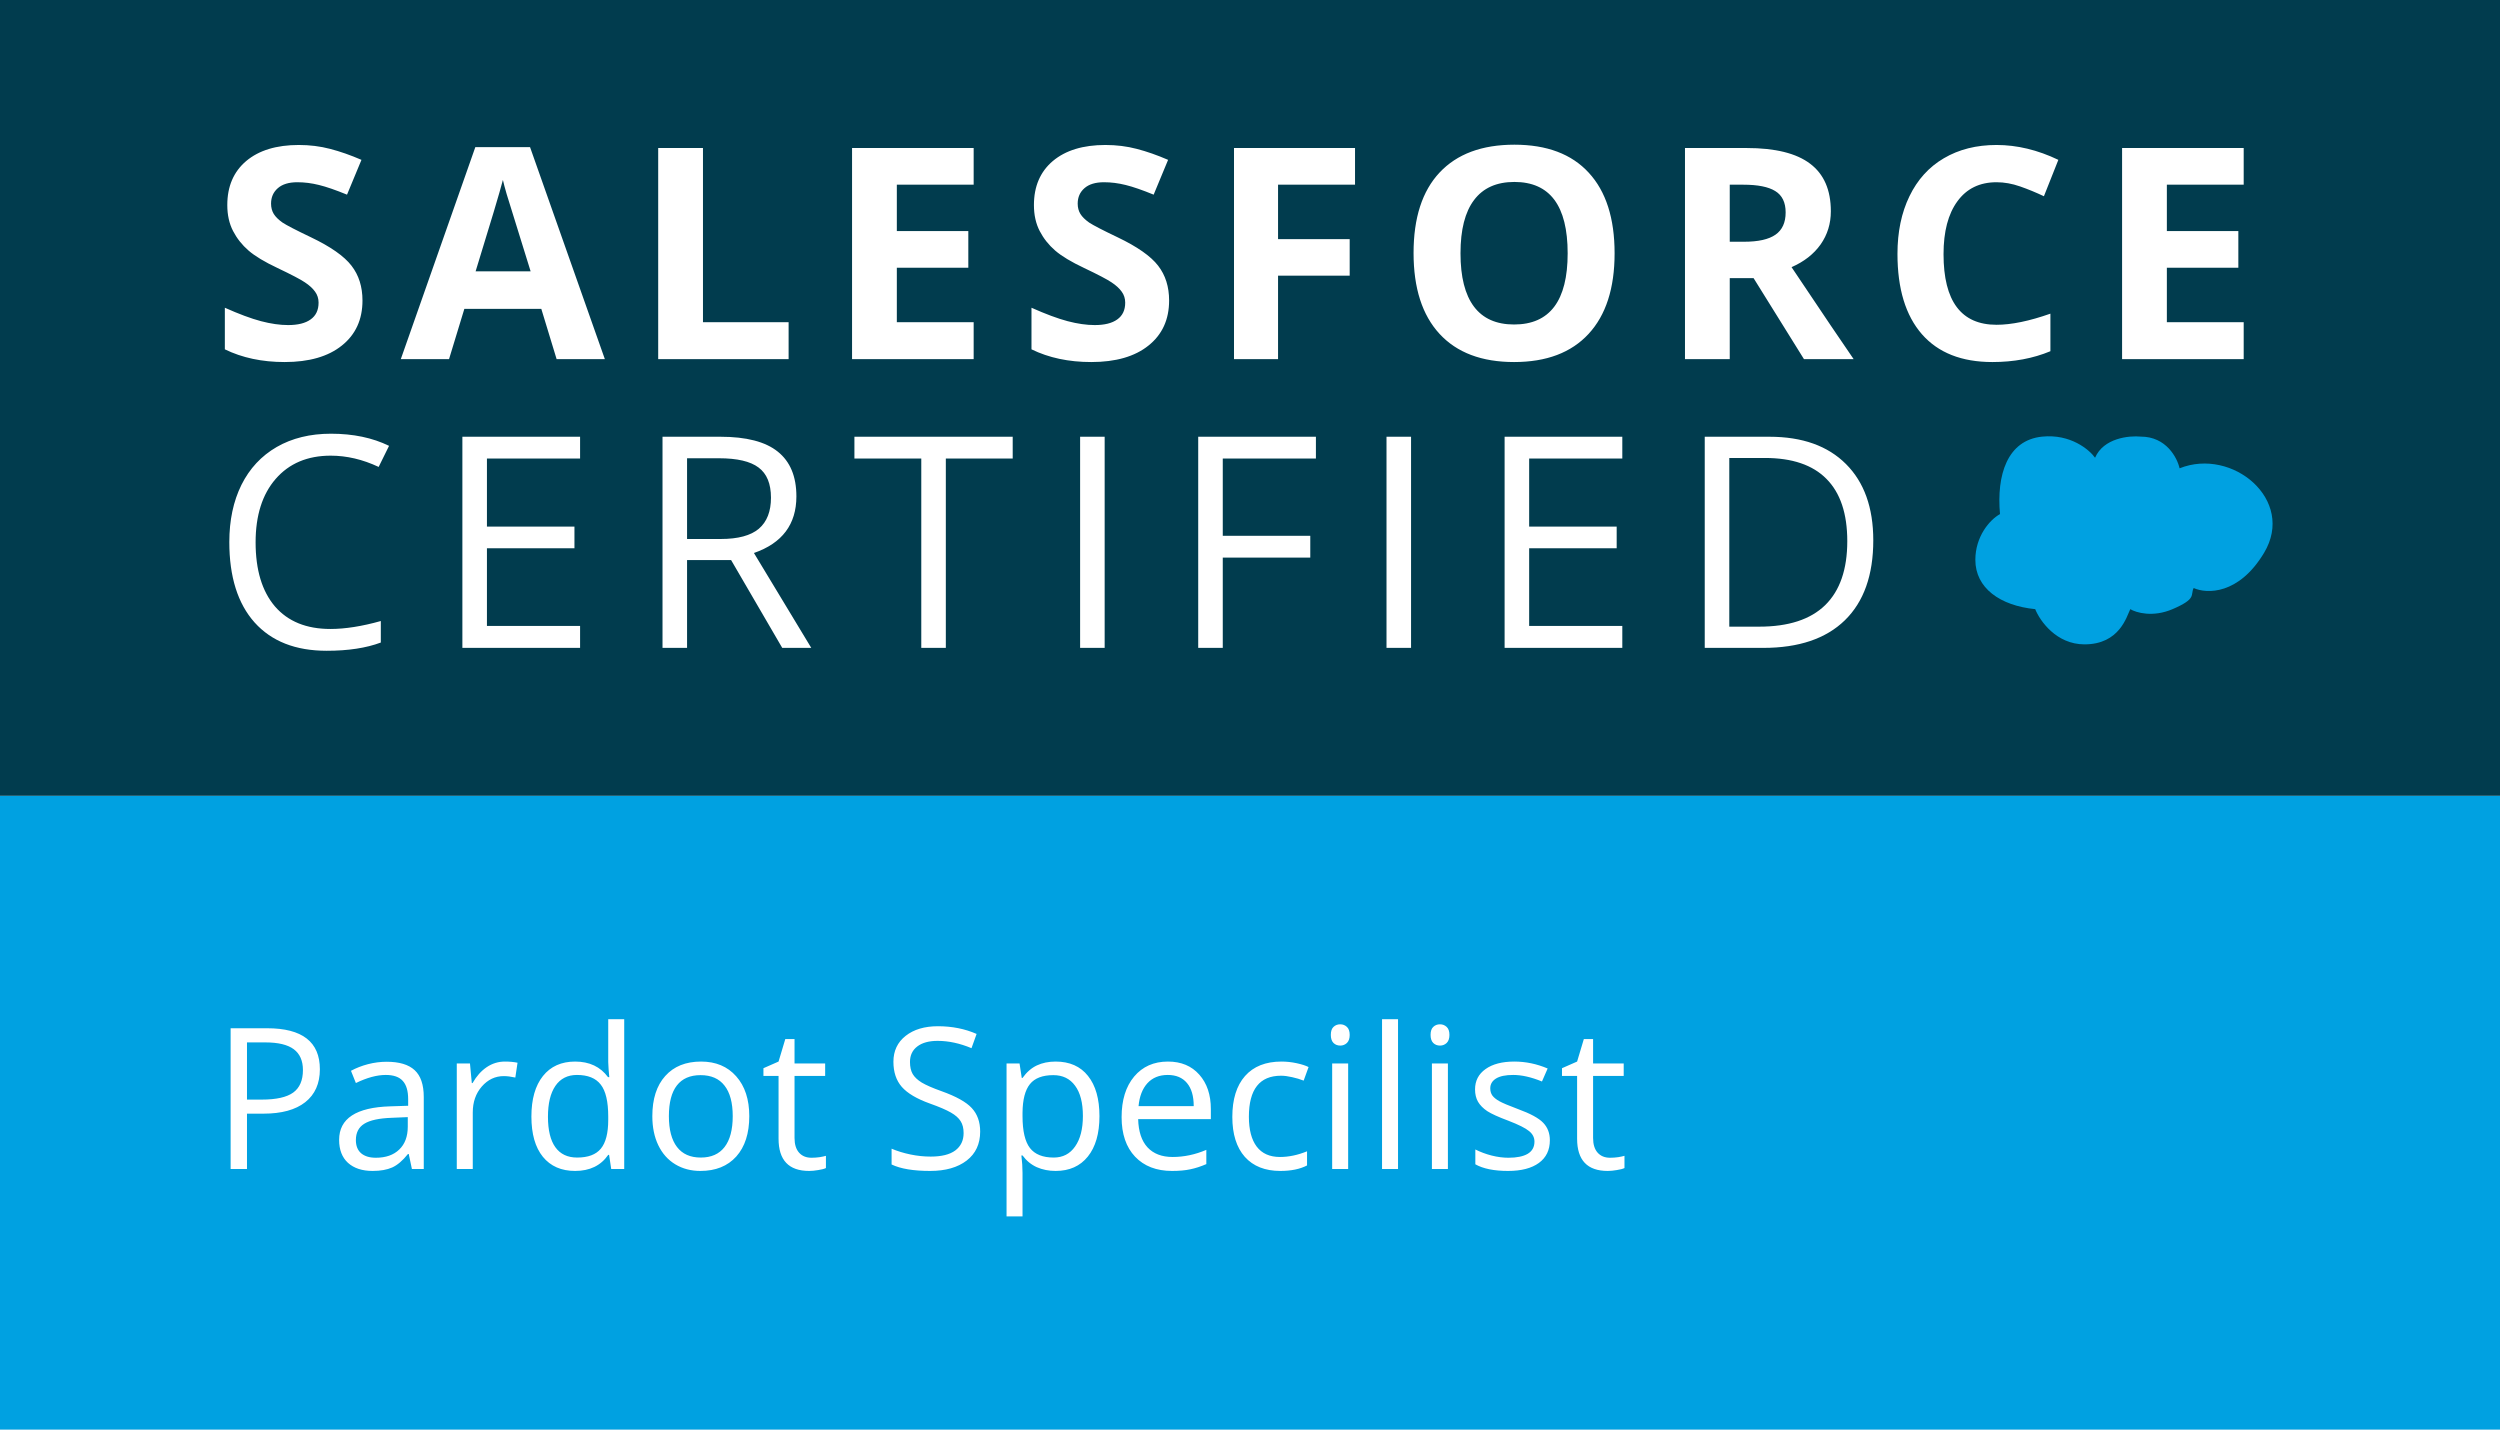
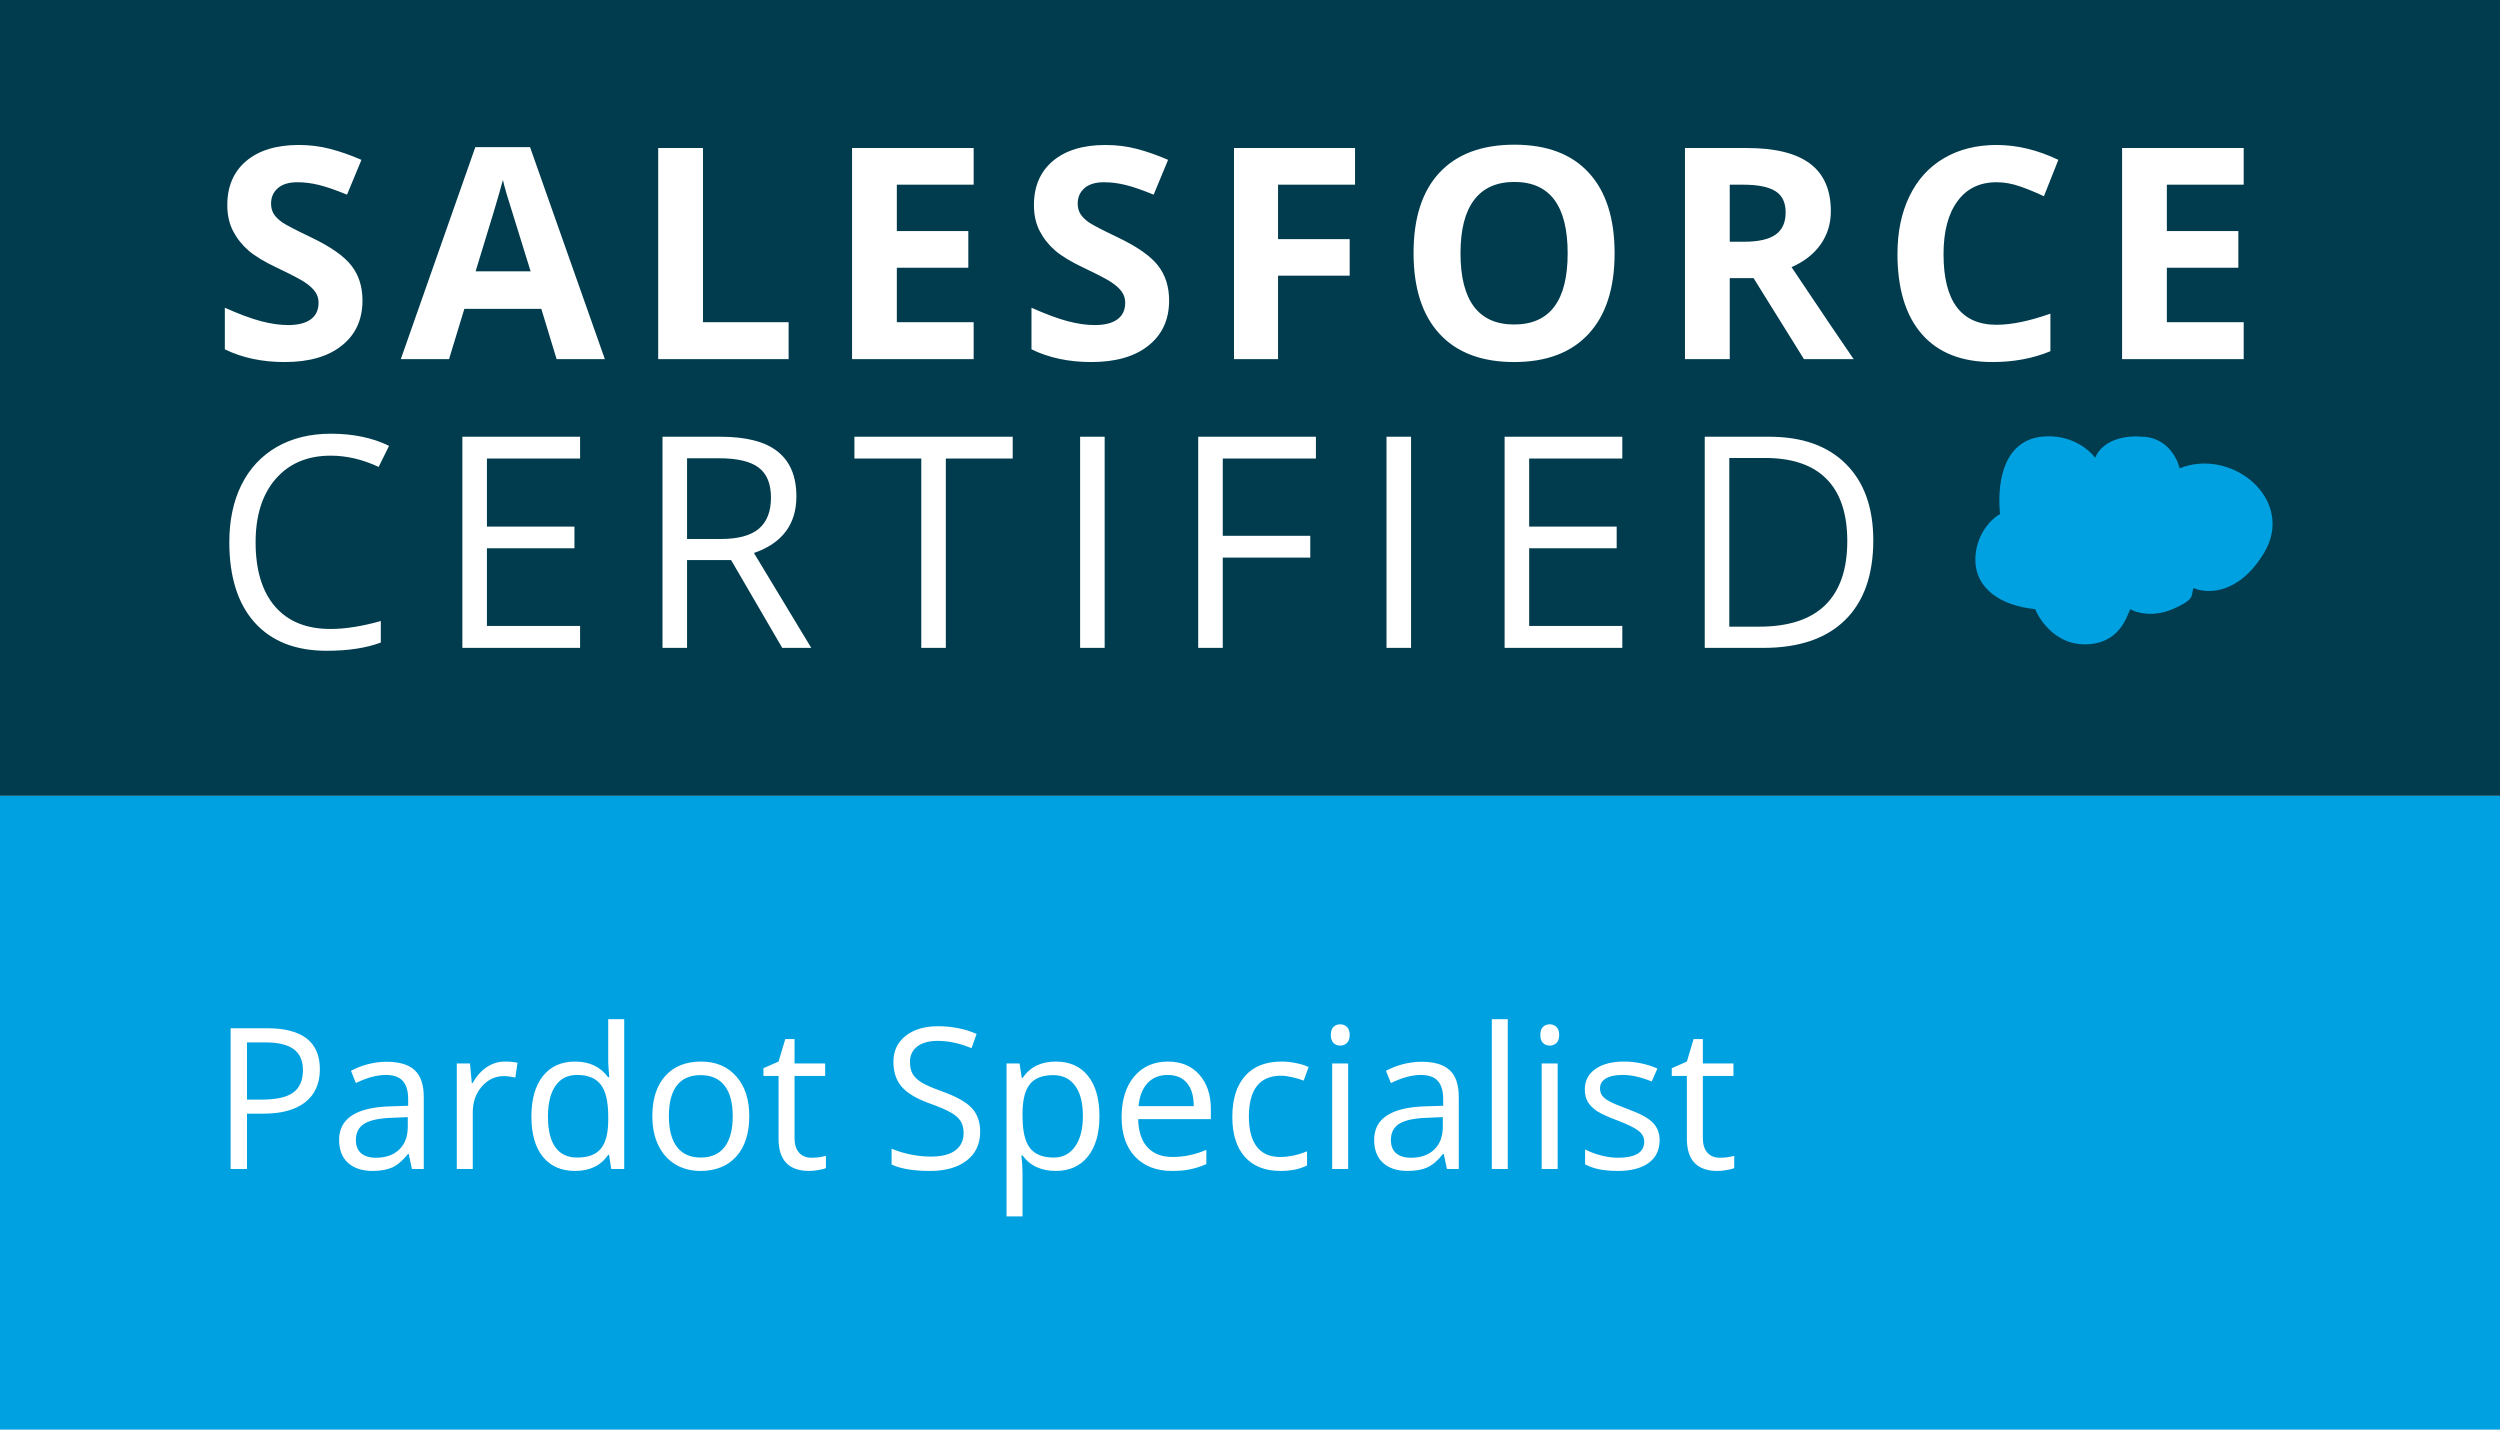
<svg xmlns="http://www.w3.org/2000/svg" width="355" height="203" viewBox="0 0 355 203" fill="none">
-   <rect width="355" height="90" transform="translate(0 113)" fill="#00A1E1" />
+   <rect y="113" width="355" height="90" fill="#00A1E1" />
  <rect width="355" height="113" fill="#013C4E" />
-   <path d="M21.472 36.674C21.472 39.381 20.494 41.514 18.539 43.072C16.598 44.631 13.891 45.41 10.418 45.41C7.219 45.41 4.389 44.809 1.928 43.605V37.699C3.951 38.602 5.66 39.237 7.055 39.606C8.463 39.976 9.748 40.16 10.91 40.16C12.305 40.16 13.371 39.894 14.109 39.36C14.861 38.827 15.237 38.034 15.237 36.981C15.237 36.394 15.073 35.874 14.745 35.423C14.417 34.958 13.932 34.514 13.289 34.09C12.66 33.666 11.368 32.989 9.413 32.06C7.581 31.198 6.207 30.371 5.291 29.578C4.375 28.785 3.644 27.862 3.097 26.81C2.55 25.757 2.276 24.526 2.276 23.118C2.276 20.466 3.172 18.381 4.963 16.863C6.768 15.346 9.256 14.587 12.428 14.587C13.986 14.587 15.47 14.771 16.878 15.141C18.3 15.51 19.783 16.029 21.328 16.699L19.277 21.642C17.678 20.985 16.352 20.527 15.299 20.268C14.26 20.008 13.234 19.878 12.223 19.878C11.02 19.878 10.097 20.158 9.454 20.719C8.812 21.279 8.49 22.011 8.49 22.913C8.49 23.474 8.62 23.966 8.88 24.39C9.14 24.8 9.55 25.203 10.11 25.6C10.685 25.982 12.031 26.68 14.15 27.691C16.953 29.031 18.874 30.378 19.913 31.731C20.952 33.071 21.472 34.719 21.472 36.674ZM49.041 45L46.867 37.863H35.936L33.762 45H26.913L37.495 14.895H45.267L55.89 45H49.041ZM45.349 32.531C43.34 26.064 42.205 22.407 41.945 21.56C41.699 20.712 41.521 20.042 41.412 19.55C40.961 21.3 39.669 25.627 37.536 32.531H45.349ZM63.464 45V15.018H69.822V39.75H81.983V45H63.464ZM108.26 45H90.992V15.018H108.26V20.227H97.35V26.81H107.501V32.019H97.35V39.75H108.26V45ZM136.014 36.674C136.014 39.381 135.036 41.514 133.081 43.072C131.14 44.631 128.433 45.41 124.96 45.41C121.761 45.41 118.931 44.809 116.47 43.605V37.699C118.493 38.602 120.202 39.237 121.597 39.606C123.005 39.976 124.29 40.16 125.452 40.16C126.847 40.16 127.913 39.894 128.651 39.36C129.403 38.827 129.779 38.034 129.779 36.981C129.779 36.394 129.615 35.874 129.287 35.423C128.959 34.958 128.474 34.514 127.831 34.09C127.202 33.666 125.91 32.989 123.955 32.06C122.123 31.198 120.749 30.371 119.833 29.578C118.917 28.785 118.185 27.862 117.639 26.81C117.092 25.757 116.818 24.526 116.818 23.118C116.818 20.466 117.714 18.381 119.505 16.863C121.309 15.346 123.798 14.587 126.97 14.587C128.528 14.587 130.012 14.771 131.42 15.141C132.842 15.51 134.325 16.029 135.87 16.699L133.819 21.642C132.22 20.985 130.893 20.527 129.841 20.268C128.802 20.008 127.776 19.878 126.765 19.878C125.561 19.878 124.639 20.158 123.996 20.719C123.353 21.279 123.032 22.011 123.032 22.913C123.032 23.474 123.162 23.966 123.422 24.39C123.682 24.8 124.092 25.203 124.652 25.6C125.226 25.982 126.573 26.68 128.692 27.691C131.495 29.031 133.416 30.378 134.455 31.731C135.494 33.071 136.014 34.719 136.014 36.674ZM151.483 45H145.228V15.018H162.414V20.227H151.483V27.958H161.655V33.147H151.483V45ZM199.273 29.968C199.273 34.931 198.042 38.745 195.581 41.411C193.12 44.077 189.593 45.41 184.999 45.41C180.406 45.41 176.878 44.077 174.417 41.411C171.956 38.745 170.726 34.917 170.726 29.927C170.726 24.936 171.956 21.129 174.417 18.504C176.892 15.865 180.433 14.546 185.04 14.546C189.648 14.546 193.168 15.872 195.602 18.524C198.049 21.177 199.273 24.991 199.273 29.968ZM177.391 29.968C177.391 33.317 178.027 35.84 179.298 37.535C180.57 39.23 182.47 40.078 184.999 40.078C190.072 40.078 192.608 36.708 192.608 29.968C192.608 23.214 190.085 19.837 185.04 19.837C182.511 19.837 180.604 20.691 179.319 22.4C178.034 24.096 177.391 26.618 177.391 29.968ZM215.624 28.327H217.675C219.685 28.327 221.168 27.992 222.125 27.322C223.082 26.652 223.561 25.6 223.561 24.164C223.561 22.742 223.068 21.73 222.084 21.129C221.113 20.527 219.603 20.227 217.552 20.227H215.624V28.327ZM215.624 33.495V45H209.267V15.018H218.003C222.077 15.018 225.092 15.763 227.047 17.253C229.002 18.73 229.98 20.979 229.98 24C229.98 25.764 229.494 27.336 228.523 28.717C227.553 30.084 226.179 31.157 224.401 31.936C228.913 38.677 231.853 43.031 233.22 45H226.165L219.008 33.495H215.624ZM253.509 19.878C251.116 19.878 249.263 20.78 247.951 22.585C246.638 24.376 245.982 26.878 245.982 30.091C245.982 36.776 248.491 40.119 253.509 40.119C255.614 40.119 258.164 39.593 261.158 38.54V43.872C258.697 44.898 255.949 45.41 252.914 45.41C248.553 45.41 245.217 44.091 242.906 41.452C240.595 38.8 239.44 34.999 239.44 30.05C239.44 26.933 240.008 24.205 241.142 21.867C242.277 19.516 243.904 17.718 246.023 16.474C248.156 15.216 250.651 14.587 253.509 14.587C256.421 14.587 259.346 15.291 262.286 16.699L260.235 21.867C259.114 21.334 257.986 20.869 256.851 20.473C255.717 20.076 254.602 19.878 253.509 19.878ZM288.604 45H271.336V15.018H288.604V20.227H277.694V26.81H287.845V32.019H277.694V39.75H288.604V45ZM16.96 58.704C13.665 58.704 11.06 59.805 9.146 62.006C7.246 64.193 6.296 67.194 6.296 71.009C6.296 74.933 7.212 77.968 9.044 80.114C10.89 82.247 13.515 83.314 16.919 83.314C19.011 83.314 21.396 82.938 24.076 82.186V85.241C21.998 86.02 19.435 86.41 16.386 86.41C11.97 86.41 8.559 85.07 6.152 82.391C3.76 79.711 2.563 75.903 2.563 70.968C2.563 67.878 3.138 65.171 4.286 62.847C5.448 60.523 7.116 58.731 9.29 57.474C11.477 56.216 14.048 55.587 17.001 55.587C20.145 55.587 22.894 56.161 25.245 57.31L23.769 60.304C21.499 59.237 19.23 58.704 16.96 58.704ZM52.372 86H35.658V56.018H52.372V59.114H39.145V68.773H51.572V71.85H39.145V82.883H52.372V86ZM67.563 73.531V86H64.077V56.018H72.301C75.978 56.018 78.692 56.722 80.442 58.13C82.206 59.538 83.088 61.657 83.088 64.487C83.088 68.452 81.078 71.132 77.058 72.526L85.2 86H81.078L73.818 73.531H67.563ZM67.563 70.537H72.342C74.803 70.537 76.607 70.052 77.756 69.081C78.904 68.097 79.478 66.627 79.478 64.672C79.478 62.69 78.891 61.261 77.715 60.386C76.553 59.511 74.68 59.073 72.096 59.073H67.563V70.537ZM104.308 86H100.822V59.114H91.327V56.018H113.804V59.114H104.308V86ZM123.376 86V56.018H126.862V86H123.376ZM143.633 86H140.146V56.018H156.86V59.114H143.633V70.086H156.06V73.183H143.633V86ZM166.884 86V56.018H170.37V86H166.884ZM200.368 86H183.654V56.018H200.368V59.114H187.14V68.773H199.568V71.85H187.14V82.883H200.368V86ZM236.006 70.722C236.006 75.671 234.659 79.458 231.966 82.083C229.286 84.694 225.424 86 220.379 86H212.073V56.018H221.26C225.923 56.018 229.546 57.31 232.13 59.894C234.714 62.477 236.006 66.087 236.006 70.722ZM232.314 70.845C232.314 66.935 231.33 63.988 229.361 62.006C227.406 60.023 224.494 59.032 220.625 59.032H215.559V82.985H219.804C223.961 82.985 227.085 81.967 229.176 79.93C231.268 77.879 232.314 74.851 232.314 70.845Z" transform="translate(30 6)" fill="white" />
-   <path d="M15.422 15.836C15.422 17.859 14.729 19.418 13.344 20.512C11.967 21.596 9.994 22.139 7.424 22.139H5.072V30H2.748V10.012H7.93C12.925 10.012 15.422 11.953 15.422 15.836ZM5.072 20.143H7.164C9.224 20.143 10.714 19.81 11.635 19.145C12.555 18.479 13.016 17.413 13.016 15.945C13.016 14.624 12.583 13.639 11.717 12.992C10.851 12.345 9.502 12.021 7.67 12.021H5.072V20.143ZM28.492 30L28.041 27.867H27.932C27.184 28.806 26.437 29.444 25.689 29.781C24.951 30.109 24.026 30.273 22.914 30.273C21.428 30.273 20.262 29.891 19.414 29.125C18.576 28.359 18.156 27.27 18.156 25.857C18.156 22.831 20.576 21.245 25.416 21.1L27.959 21.018V20.088C27.959 18.912 27.704 18.046 27.193 17.49C26.692 16.925 25.885 16.643 24.773 16.643C23.525 16.643 22.112 17.025 20.535 17.791L19.838 16.055C20.576 15.654 21.383 15.339 22.258 15.111C23.142 14.883 24.026 14.77 24.91 14.77C26.697 14.77 28.018 15.166 28.875 15.959C29.741 16.752 30.174 18.023 30.174 19.773V30H28.492ZM23.365 28.4C24.778 28.4 25.885 28.013 26.688 27.238C27.499 26.463 27.904 25.379 27.904 23.984V22.631L25.635 22.727C23.83 22.79 22.527 23.073 21.725 23.574C20.932 24.066 20.535 24.837 20.535 25.885C20.535 26.705 20.781 27.329 21.273 27.758C21.775 28.186 22.472 28.4 23.365 28.4ZM41.699 14.742C42.365 14.742 42.962 14.797 43.49 14.906L43.176 17.012C42.556 16.875 42.009 16.807 41.535 16.807C40.323 16.807 39.284 17.299 38.418 18.283C37.561 19.268 37.133 20.494 37.133 21.961V30H34.863V15.016H36.736L36.996 17.791H37.105C37.661 16.816 38.331 16.064 39.115 15.535C39.899 15.007 40.76 14.742 41.699 14.742ZM56.492 27.99H56.369C55.321 29.512 53.753 30.273 51.666 30.273C49.706 30.273 48.18 29.604 47.086 28.264C46.001 26.924 45.459 25.019 45.459 22.549C45.459 20.079 46.006 18.16 47.1 16.793C48.193 15.426 49.715 14.742 51.666 14.742C53.699 14.742 55.257 15.48 56.342 16.957H56.52L56.424 15.877L56.369 14.824V8.727H58.639V30H56.793L56.492 27.99ZM51.953 28.373C53.503 28.373 54.624 27.954 55.316 27.115C56.018 26.268 56.369 24.905 56.369 23.027V22.549C56.369 20.425 56.014 18.912 55.303 18.01C54.601 17.098 53.475 16.643 51.926 16.643C50.595 16.643 49.574 17.162 48.863 18.201C48.161 19.231 47.81 20.689 47.81 22.576C47.81 24.49 48.161 25.935 48.863 26.91C49.565 27.885 50.595 28.373 51.953 28.373ZM76.398 22.494C76.398 24.937 75.783 26.846 74.553 28.223C73.322 29.59 71.622 30.273 69.453 30.273C68.113 30.273 66.924 29.959 65.885 29.33C64.846 28.701 64.044 27.799 63.478 26.623C62.913 25.447 62.631 24.071 62.631 22.494C62.631 20.051 63.242 18.151 64.463 16.793C65.684 15.426 67.38 14.742 69.549 14.742C71.645 14.742 73.309 15.44 74.539 16.834C75.779 18.229 76.398 20.115 76.398 22.494ZM64.982 22.494C64.982 24.408 65.365 25.866 66.131 26.869C66.897 27.872 68.022 28.373 69.508 28.373C70.993 28.373 72.119 27.876 72.885 26.883C73.659 25.88 74.047 24.417 74.047 22.494C74.047 20.589 73.659 19.145 72.885 18.16C72.119 17.167 70.984 16.67 69.481 16.67C67.995 16.67 66.874 17.158 66.117 18.133C65.361 19.108 64.982 20.562 64.982 22.494ZM85.231 28.4C85.632 28.4 86.019 28.373 86.393 28.318C86.766 28.255 87.062 28.191 87.281 28.127V29.863C87.035 29.982 86.671 30.078 86.188 30.15C85.713 30.232 85.285 30.273 84.902 30.273C82.004 30.273 80.555 28.747 80.555 25.693V16.779H78.408V15.685L80.555 14.742L81.512 11.543H82.824V15.016H87.172V16.779H82.824V25.598C82.824 26.5 83.038 27.193 83.467 27.676C83.895 28.159 84.483 28.4 85.231 28.4ZM109.184 24.682C109.184 26.441 108.546 27.812 107.27 28.797C105.993 29.781 104.262 30.273 102.074 30.273C99.704 30.273 97.882 29.968 96.606 29.357V27.115C97.426 27.462 98.319 27.735 99.285 27.936C100.251 28.136 101.208 28.236 102.156 28.236C103.706 28.236 104.872 27.945 105.656 27.361C106.44 26.769 106.832 25.949 106.832 24.9C106.832 24.208 106.691 23.643 106.408 23.205C106.135 22.759 105.67 22.348 105.014 21.975C104.367 21.601 103.378 21.177 102.047 20.703C100.188 20.038 98.857 19.249 98.055 18.338C97.262 17.426 96.865 16.237 96.865 14.77C96.865 13.229 97.444 12.003 98.602 11.092C99.759 10.18 101.29 9.725 103.195 9.725C105.182 9.725 107.01 10.089 108.678 10.818L107.953 12.842C106.303 12.149 104.699 11.803 103.141 11.803C101.91 11.803 100.949 12.067 100.256 12.596C99.563 13.124 99.217 13.858 99.217 14.797C99.217 15.49 99.344 16.059 99.6 16.506C99.855 16.943 100.283 17.349 100.885 17.723C101.495 18.087 102.425 18.493 103.674 18.939C105.77 19.687 107.21 20.489 107.994 21.346C108.787 22.203 109.184 23.314 109.184 24.682ZM119.902 30.273C118.927 30.273 118.034 30.096 117.223 29.74C116.421 29.376 115.746 28.82 115.199 28.072H115.035C115.145 28.947 115.199 29.777 115.199 30.561V36.727H112.93V15.016H114.775L115.09 17.066H115.199C115.783 16.246 116.462 15.654 117.236 15.289C118.011 14.925 118.9 14.742 119.902 14.742C121.889 14.742 123.421 15.421 124.496 16.779C125.581 18.137 126.123 20.042 126.123 22.494C126.123 24.955 125.572 26.869 124.469 28.236C123.375 29.594 121.853 30.273 119.902 30.273ZM119.574 16.67C118.043 16.67 116.936 17.094 116.252 17.941C115.568 18.789 115.217 20.138 115.199 21.988V22.494C115.199 24.6 115.55 26.108 116.252 27.02C116.954 27.922 118.079 28.373 119.629 28.373C120.923 28.373 121.935 27.849 122.664 26.801C123.402 25.753 123.771 24.308 123.771 22.467C123.771 20.598 123.402 19.167 122.664 18.174C121.935 17.171 120.905 16.67 119.574 16.67ZM136.432 30.273C134.217 30.273 132.467 29.599 131.182 28.25C129.906 26.901 129.268 25.028 129.268 22.631C129.268 20.215 129.86 18.297 131.045 16.875C132.239 15.453 133.839 14.742 135.844 14.742C137.721 14.742 139.207 15.362 140.301 16.602C141.395 17.832 141.941 19.459 141.941 21.482V22.918H131.619C131.665 24.677 132.107 26.012 132.945 26.924C133.793 27.835 134.982 28.291 136.514 28.291C138.127 28.291 139.722 27.954 141.299 27.279V29.303C140.497 29.649 139.736 29.895 139.016 30.041C138.305 30.196 137.443 30.273 136.432 30.273ZM135.816 16.643C134.613 16.643 133.652 17.035 132.932 17.818C132.221 18.602 131.801 19.687 131.674 21.072H139.508C139.508 19.641 139.189 18.547 138.551 17.791C137.913 17.025 137.001 16.643 135.816 16.643ZM151.812 30.273C149.643 30.273 147.962 29.608 146.768 28.277C145.583 26.938 144.99 25.046 144.99 22.604C144.99 20.097 145.592 18.16 146.795 16.793C148.007 15.426 149.73 14.742 151.963 14.742C152.683 14.742 153.403 14.82 154.123 14.975C154.843 15.13 155.408 15.312 155.818 15.521L155.121 17.449C154.62 17.249 154.073 17.085 153.48 16.957C152.888 16.82 152.364 16.752 151.908 16.752C148.864 16.752 147.342 18.693 147.342 22.576C147.342 24.417 147.711 25.83 148.449 26.814C149.197 27.799 150.299 28.291 151.758 28.291C153.007 28.291 154.287 28.022 155.6 27.484V29.494C154.597 30.014 153.335 30.273 151.812 30.273ZM161.438 30H159.168V15.016H161.438V30ZM158.977 10.955C158.977 10.435 159.104 10.057 159.359 9.82C159.615 9.574 159.934 9.451 160.316 9.451C160.681 9.451 160.995 9.574 161.26 9.82C161.524 10.066 161.656 10.445 161.656 10.955C161.656 11.466 161.524 11.848 161.26 12.104C160.995 12.35 160.681 12.473 160.316 12.473C159.934 12.473 159.615 12.35 159.359 12.104C159.104 11.848 158.977 11.466 158.977 10.955ZM168.52 30H166.25V8.727H168.52V30ZM175.602 30H173.332V15.016H175.602V30ZM173.141 10.955C173.141 10.435 173.268 10.057 173.523 9.82C173.779 9.574 174.098 9.451 174.48 9.451C174.845 9.451 175.16 9.574 175.424 9.82C175.688 10.066 175.82 10.445 175.82 10.955C175.82 11.466 175.688 11.848 175.424 12.104C175.16 12.35 174.845 12.473 174.48 12.473C174.098 12.473 173.779 12.35 173.523 12.104C173.268 11.848 173.141 11.466 173.141 10.955ZM190.08 25.912C190.08 27.307 189.561 28.382 188.521 29.139C187.482 29.895 186.024 30.273 184.146 30.273C182.16 30.273 180.61 29.959 179.498 29.33V27.225C180.218 27.589 180.988 27.876 181.809 28.086C182.638 28.296 183.436 28.4 184.201 28.4C185.386 28.4 186.298 28.213 186.936 27.84C187.574 27.457 187.893 26.878 187.893 26.104C187.893 25.52 187.637 25.023 187.127 24.613C186.626 24.194 185.641 23.702 184.174 23.137C182.779 22.617 181.786 22.166 181.193 21.783C180.61 21.391 180.173 20.949 179.881 20.457C179.598 19.965 179.457 19.377 179.457 18.693C179.457 17.472 179.954 16.51 180.947 15.809C181.941 15.098 183.303 14.742 185.035 14.742C186.648 14.742 188.225 15.07 189.766 15.727L188.959 17.572C187.455 16.953 186.092 16.643 184.871 16.643C183.796 16.643 182.984 16.811 182.438 17.148C181.891 17.486 181.617 17.951 181.617 18.543C181.617 18.944 181.717 19.286 181.918 19.568C182.128 19.851 182.46 20.12 182.916 20.375C183.372 20.63 184.247 20.999 185.541 21.482C187.318 22.13 188.517 22.781 189.137 23.438C189.766 24.094 190.08 24.919 190.08 25.912ZM198.625 28.4C199.026 28.4 199.413 28.373 199.787 28.318C200.161 28.255 200.457 28.191 200.676 28.127V29.863C200.43 29.982 200.065 30.078 199.582 30.15C199.108 30.232 198.68 30.273 198.297 30.273C195.398 30.273 193.949 28.747 193.949 25.693V16.779H191.803V15.685L193.949 14.742L194.906 11.543H196.219V15.016H200.566V16.779H196.219V25.598C196.219 26.5 196.433 27.193 196.861 27.676C197.29 28.159 197.878 28.4 198.625 28.4Z" transform="translate(30 136)" fill="white" />
-   <path d="M9.5 0.047C13.5 -0.353 16.167 1.881 17 3.047C18.2 0.247 21.833 -0.119 23.5 0.047C27.1 0.047 28.667 3.047 29 4.547C36.5 1.547 45.5 9.047 41 16.547C37.4 22.547 32.833 22.381 31 21.547C30.5 22.547 31.5 23.047 28 24.547C25.2 25.747 22.833 25.047 22 24.547C21.5 25.547 20.5 29.547 15.5 29.547C11.5 29.547 9.167 26.214 8.5 24.547C3.5 24.047 -0 21.547 0 17.547C0 14.249 2 11.881 3.5 11.047C3 5.547 4.5 0.547 9.5 0.047Z" transform="translate(280.5 61.9526)" fill="#00A1E1" />
+   <path d="M51.472 42.674C51.472 45.381 50.494 47.514 48.539 49.072C46.598 50.631 43.891 51.41 40.418 51.41C37.219 51.41 34.389 50.809 31.928 49.605V43.699C33.951 44.602 35.66 45.237 37.055 45.606C38.463 45.976 39.748 46.16 40.91 46.16C42.305 46.16 43.371 45.894 44.109 45.36C44.861 44.827 45.237 44.034 45.237 42.981C45.237 42.394 45.073 41.874 44.745 41.423C44.417 40.958 43.932 40.514 43.289 40.09C42.66 39.666 41.368 38.989 39.413 38.06C37.581 37.198 36.207 36.371 35.291 35.578C34.375 34.785 33.644 33.862 33.097 32.81C32.55 31.757 32.276 30.526 32.276 29.118C32.276 26.466 33.172 24.381 34.963 22.863C36.768 21.346 39.256 20.587 42.428 20.587C43.986 20.587 45.47 20.771 46.878 21.141C48.3 21.51 49.783 22.029 51.328 22.699L49.277 27.642C47.678 26.985 46.352 26.527 45.299 26.268C44.26 26.008 43.234 25.878 42.223 25.878C41.02 25.878 40.097 26.158 39.454 26.719C38.812 27.279 38.49 28.011 38.49 28.913C38.49 29.474 38.62 29.966 38.88 30.39C39.14 30.8 39.55 31.203 40.11 31.6C40.685 31.982 42.031 32.68 44.15 33.691C46.953 35.031 48.874 36.378 49.913 37.731C50.952 39.071 51.472 40.719 51.472 42.674ZM79.041 51L76.867 43.863H65.936L63.762 51H56.913L67.495 20.895H75.267L85.89 51H79.041ZM75.349 38.531C73.34 32.065 72.205 28.407 71.945 27.56C71.699 26.712 71.521 26.042 71.412 25.55C70.961 27.3 69.669 31.627 67.536 38.531H75.349ZM93.464 51V21.018H99.822V45.75H111.983V51H93.464ZM138.26 51H120.992V21.018H138.26V26.227H127.35V32.81H137.501V38.019H127.35V45.75H138.26V51ZM166.014 42.674C166.014 45.381 165.036 47.514 163.081 49.072C161.14 50.631 158.433 51.41 154.96 51.41C151.761 51.41 148.931 50.809 146.47 49.605V43.699C148.493 44.602 150.202 45.237 151.597 45.606C153.005 45.976 154.29 46.16 155.452 46.16C156.847 46.16 157.913 45.894 158.651 45.36C159.403 44.827 159.779 44.034 159.779 42.981C159.779 42.394 159.615 41.874 159.287 41.423C158.959 40.958 158.474 40.514 157.831 40.09C157.202 39.666 155.91 38.989 153.955 38.06C152.123 37.198 150.749 36.371 149.833 35.578C148.917 34.785 148.185 33.862 147.639 32.81C147.092 31.757 146.818 30.526 146.818 29.118C146.818 26.466 147.714 24.381 149.505 22.863C151.309 21.346 153.798 20.587 156.97 20.587C158.528 20.587 160.012 20.771 161.42 21.141C162.842 21.51 164.325 22.029 165.87 22.699L163.819 27.642C162.22 26.985 160.893 26.527 159.841 26.268C158.802 26.008 157.776 25.878 156.765 25.878C155.561 25.878 154.639 26.158 153.996 26.719C153.353 27.279 153.032 28.011 153.032 28.913C153.032 29.474 153.162 29.966 153.422 30.39C153.682 30.8 154.092 31.203 154.652 31.6C155.226 31.982 156.573 32.68 158.692 33.691C161.495 35.031 163.416 36.378 164.455 37.731C165.494 39.071 166.014 40.719 166.014 42.674ZM181.483 51H175.228V21.018H192.414V26.227H181.483V33.958H191.655V39.147H181.483V51ZM229.273 35.968C229.273 40.931 228.042 44.745 225.581 47.411C223.12 50.077 219.593 51.41 214.999 51.41C210.406 51.41 206.878 50.077 204.417 47.411C201.956 44.745 200.726 40.917 200.726 35.927C200.726 30.936 201.956 27.129 204.417 24.504C206.892 21.865 210.433 20.546 215.04 20.546C219.648 20.546 223.168 21.872 225.602 24.524C228.049 27.177 229.273 30.991 229.273 35.968ZM207.391 35.968C207.391 39.317 208.027 41.84 209.298 43.535C210.57 45.23 212.47 46.078 214.999 46.078C220.072 46.078 222.608 42.708 222.608 35.968C222.608 29.214 220.085 25.837 215.04 25.837C212.511 25.837 210.604 26.691 209.319 28.4C208.034 30.096 207.391 32.618 207.391 35.968ZM245.624 34.327H247.675C249.685 34.327 251.168 33.992 252.125 33.322C253.082 32.652 253.561 31.6 253.561 30.164C253.561 28.742 253.068 27.73 252.084 27.129C251.113 26.527 249.603 26.227 247.552 26.227H245.624V34.327ZM245.624 39.495V51H239.267V21.018H248.003C252.077 21.018 255.092 21.763 257.047 23.253C259.002 24.73 259.98 26.979 259.98 30C259.98 31.764 259.494 33.336 258.523 34.717C257.553 36.084 256.179 37.157 254.401 37.937C258.913 44.677 261.853 49.031 263.22 51H256.165L249.008 39.495H245.624ZM283.509 25.878C281.116 25.878 279.263 26.78 277.951 28.585C276.638 30.376 275.982 32.878 275.982 36.091C275.982 42.776 278.491 46.119 283.509 46.119C285.614 46.119 288.164 45.593 291.158 44.54V49.872C288.697 50.898 285.949 51.41 282.914 51.41C278.553 51.41 275.217 50.091 272.906 47.452C270.595 44.8 269.44 40.999 269.44 36.05C269.44 32.933 270.008 30.205 271.142 27.867C272.277 25.516 273.904 23.718 276.023 22.474C278.156 21.216 280.651 20.587 283.509 20.587C286.421 20.587 289.346 21.291 292.286 22.699L290.235 27.867C289.114 27.334 287.986 26.869 286.851 26.473C285.717 26.076 284.602 25.878 283.509 25.878ZM318.604 51H301.336V21.018H318.604V26.227H307.694V32.81H317.845V38.019H307.694V45.75H318.604V51ZM46.96 64.704C43.665 64.704 41.06 65.805 39.147 68.006C37.246 70.193 36.296 73.194 36.296 77.009C36.296 80.933 37.212 83.968 39.044 86.114C40.89 88.247 43.515 89.314 46.919 89.314C49.011 89.314 51.397 88.938 54.076 88.186V91.241C51.998 92.02 49.435 92.41 46.386 92.41C41.97 92.41 38.559 91.07 36.152 88.391C33.76 85.711 32.563 81.903 32.563 76.968C32.563 73.878 33.138 71.171 34.286 68.847C35.448 66.522 37.116 64.731 39.29 63.474C41.477 62.216 44.048 61.587 47.001 61.587C50.145 61.587 52.894 62.161 55.245 63.31L53.769 66.304C51.499 65.237 49.23 64.704 46.96 64.704ZM82.372 92H65.658V62.018H82.372V65.114H69.144V74.773H81.572V77.85H69.144V88.883H82.372V92ZM97.563 79.531V92H94.077V62.018H102.301C105.978 62.018 108.692 62.722 110.442 64.13C112.206 65.538 113.088 67.657 113.088 70.487C113.088 74.452 111.078 77.132 107.059 78.526L115.2 92H111.078L103.818 79.531H97.563ZM97.563 76.537H102.342C104.803 76.537 106.607 76.052 107.756 75.081C108.904 74.097 109.478 72.627 109.478 70.672C109.478 68.689 108.891 67.261 107.715 66.386C106.553 65.511 104.68 65.073 102.096 65.073H97.563V76.537ZM134.308 92H130.822V65.114H121.327V62.018H143.804V65.114H134.308V92ZM153.376 92V62.018H156.862V92H153.376ZM173.633 92H170.146V62.018H186.86V65.114H173.633V76.086H186.06V79.183H173.633V92ZM196.884 92V62.018H200.37V92H196.884ZM230.368 92H213.654V62.018H230.368V65.114H217.14V74.773H229.568V77.85H217.14V88.883H230.368V92ZM266.006 76.722C266.006 81.671 264.659 85.458 261.966 88.083C259.286 90.694 255.424 92 250.379 92H242.073V62.018H251.26C255.923 62.018 259.546 63.31 262.13 65.894C264.714 68.478 266.006 72.087 266.006 76.722ZM262.314 76.845C262.314 72.935 261.33 69.988 259.361 68.006C257.406 66.023 254.494 65.032 250.625 65.032H245.559V88.985H249.804C253.961 88.985 257.085 87.967 259.176 85.93C261.268 83.879 262.314 80.851 262.314 76.845Z" fill="white" />
+   <path d="M45.422 151.836C45.422 153.859 44.729 155.418 43.344 156.512C41.967 157.596 39.994 158.139 37.424 158.139H35.072V166H32.748V146.012H37.93C42.925 146.012 45.422 147.953 45.422 151.836ZM35.072 156.143H37.164C39.224 156.143 40.714 155.81 41.635 155.145C42.555 154.479 43.016 153.413 43.016 151.945C43.016 150.624 42.583 149.639 41.717 148.992C40.851 148.345 39.502 148.021 37.67 148.021H35.072V156.143ZM58.492 166L58.041 163.867H57.932C57.184 164.806 56.437 165.444 55.69 165.781C54.951 166.109 54.026 166.273 52.914 166.273C51.428 166.273 50.262 165.891 49.414 165.125C48.575 164.359 48.156 163.27 48.156 161.857C48.156 158.831 50.576 157.245 55.416 157.1L57.959 157.018V156.088C57.959 154.912 57.704 154.046 57.193 153.49C56.692 152.925 55.885 152.643 54.773 152.643C53.525 152.643 52.112 153.025 50.535 153.791L49.838 152.055C50.576 151.654 51.383 151.339 52.258 151.111C53.142 150.883 54.026 150.77 54.91 150.77C56.697 150.77 58.018 151.166 58.875 151.959C59.741 152.752 60.174 154.023 60.174 155.773V166H58.492ZM53.365 164.4C54.778 164.4 55.885 164.013 56.688 163.238C57.499 162.464 57.904 161.379 57.904 159.984V158.631L55.635 158.727C53.83 158.79 52.527 159.073 51.725 159.574C50.932 160.066 50.535 160.837 50.535 161.885C50.535 162.705 50.781 163.329 51.273 163.758C51.775 164.186 52.472 164.4 53.365 164.4ZM71.699 150.742C72.365 150.742 72.962 150.797 73.49 150.906L73.176 153.012C72.556 152.875 72.009 152.807 71.535 152.807C70.323 152.807 69.284 153.299 68.418 154.283C67.561 155.268 67.133 156.493 67.133 157.961V166H64.863V151.016H66.736L66.996 153.791H67.106C67.662 152.816 68.331 152.064 69.115 151.535C69.899 151.007 70.76 150.742 71.699 150.742ZM86.492 163.99H86.369C85.321 165.512 83.753 166.273 81.666 166.273C79.706 166.273 78.18 165.604 77.086 164.264C76.001 162.924 75.459 161.019 75.459 158.549C75.459 156.079 76.006 154.16 77.1 152.793C78.193 151.426 79.716 150.742 81.666 150.742C83.699 150.742 85.257 151.48 86.342 152.957H86.519L86.424 151.877L86.369 150.824V144.727H88.639V166H86.793L86.492 163.99ZM81.953 164.373C83.503 164.373 84.624 163.954 85.316 163.115C86.018 162.268 86.369 160.905 86.369 159.027V158.549C86.369 156.425 86.014 154.912 85.303 154.01C84.601 153.098 83.475 152.643 81.926 152.643C80.595 152.643 79.574 153.162 78.863 154.201C78.162 155.231 77.811 156.689 77.811 158.576C77.811 160.49 78.162 161.935 78.863 162.91C79.565 163.885 80.595 164.373 81.953 164.373ZM106.398 158.494C106.398 160.937 105.783 162.846 104.553 164.223C103.322 165.59 101.622 166.273 99.453 166.273C98.113 166.273 96.924 165.959 95.885 165.33C94.846 164.701 94.044 163.799 93.478 162.623C92.913 161.447 92.631 160.071 92.631 158.494C92.631 156.051 93.242 154.151 94.463 152.793C95.684 151.426 97.38 150.742 99.549 150.742C101.645 150.742 103.309 151.439 104.539 152.834C105.779 154.229 106.398 156.115 106.398 158.494ZM94.982 158.494C94.982 160.408 95.365 161.867 96.131 162.869C96.897 163.872 98.022 164.373 99.508 164.373C100.993 164.373 102.119 163.876 102.885 162.883C103.66 161.88 104.047 160.417 104.047 158.494C104.047 156.589 103.66 155.145 102.885 154.16C102.119 153.167 100.984 152.67 99.481 152.67C97.995 152.67 96.874 153.158 96.117 154.133C95.361 155.108 94.982 156.562 94.982 158.494ZM115.23 164.4C115.632 164.4 116.019 164.373 116.393 164.318C116.766 164.255 117.062 164.191 117.281 164.127V165.863C117.035 165.982 116.671 166.077 116.188 166.15C115.714 166.232 115.285 166.273 114.902 166.273C112.004 166.273 110.555 164.747 110.555 161.693V152.779H108.408V151.686L110.555 150.742L111.512 147.543H112.824V151.016H117.172V152.779H112.824V161.598C112.824 162.5 113.038 163.193 113.467 163.676C113.895 164.159 114.483 164.4 115.23 164.4ZM139.184 160.682C139.184 162.441 138.546 163.812 137.27 164.797C135.993 165.781 134.262 166.273 132.074 166.273C129.704 166.273 127.882 165.968 126.605 165.357V163.115C127.426 163.462 128.319 163.735 129.285 163.936C130.251 164.136 131.208 164.236 132.156 164.236C133.706 164.236 134.872 163.945 135.656 163.361C136.44 162.769 136.832 161.949 136.832 160.9C136.832 160.208 136.691 159.643 136.408 159.205C136.135 158.758 135.67 158.348 135.014 157.975C134.367 157.601 133.378 157.177 132.047 156.703C130.188 156.038 128.857 155.249 128.055 154.338C127.262 153.426 126.865 152.237 126.865 150.77C126.865 149.229 127.444 148.003 128.602 147.092C129.759 146.18 131.29 145.725 133.195 145.725C135.182 145.725 137.01 146.089 138.678 146.818L137.953 148.842C136.303 148.149 134.699 147.803 133.141 147.803C131.91 147.803 130.949 148.067 130.256 148.596C129.563 149.124 129.217 149.858 129.217 150.797C129.217 151.49 129.344 152.059 129.6 152.506C129.855 152.943 130.283 153.349 130.885 153.723C131.495 154.087 132.425 154.493 133.674 154.939C135.77 155.687 137.21 156.489 137.994 157.346C138.787 158.202 139.184 159.314 139.184 160.682ZM149.902 166.273C148.927 166.273 148.034 166.096 147.223 165.74C146.421 165.376 145.746 164.82 145.199 164.072H145.035C145.145 164.947 145.199 165.777 145.199 166.561V172.727H142.93V151.016H144.775L145.09 153.066H145.199C145.783 152.246 146.462 151.654 147.236 151.289C148.011 150.924 148.9 150.742 149.902 150.742C151.889 150.742 153.421 151.421 154.496 152.779C155.581 154.137 156.123 156.042 156.123 158.494C156.123 160.955 155.572 162.869 154.469 164.236C153.375 165.594 151.853 166.273 149.902 166.273ZM149.574 152.67C148.043 152.67 146.936 153.094 146.252 153.941C145.568 154.789 145.217 156.138 145.199 157.988V158.494C145.199 160.6 145.55 162.108 146.252 163.02C146.954 163.922 148.079 164.373 149.629 164.373C150.923 164.373 151.935 163.849 152.664 162.801C153.402 161.753 153.771 160.308 153.771 158.467C153.771 156.598 153.402 155.167 152.664 154.174C151.935 153.171 150.905 152.67 149.574 152.67ZM166.432 166.273C164.217 166.273 162.467 165.599 161.182 164.25C159.906 162.901 159.268 161.028 159.268 158.631C159.268 156.215 159.86 154.297 161.045 152.875C162.239 151.453 163.839 150.742 165.844 150.742C167.721 150.742 169.207 151.362 170.301 152.602C171.395 153.832 171.941 155.459 171.941 157.482V158.918H161.619C161.665 160.677 162.107 162.012 162.945 162.924C163.793 163.835 164.982 164.291 166.514 164.291C168.127 164.291 169.722 163.954 171.299 163.279V165.303C170.497 165.649 169.736 165.895 169.016 166.041C168.305 166.196 167.443 166.273 166.432 166.273ZM165.816 152.643C164.613 152.643 163.652 153.035 162.932 153.818C162.221 154.602 161.801 155.687 161.674 157.072H169.508C169.508 155.641 169.189 154.548 168.551 153.791C167.913 153.025 167.001 152.643 165.816 152.643ZM181.812 166.273C179.643 166.273 177.962 165.608 176.768 164.277C175.583 162.938 174.99 161.046 174.99 158.604C174.99 156.097 175.592 154.16 176.795 152.793C178.007 151.426 179.73 150.742 181.963 150.742C182.683 150.742 183.403 150.82 184.123 150.975C184.843 151.13 185.408 151.312 185.818 151.521L185.121 153.449C184.62 153.249 184.073 153.085 183.48 152.957C182.888 152.82 182.364 152.752 181.908 152.752C178.864 152.752 177.342 154.693 177.342 158.576C177.342 160.417 177.711 161.83 178.449 162.814C179.197 163.799 180.299 164.291 181.758 164.291C183.007 164.291 184.287 164.022 185.6 163.484V165.494C184.597 166.014 183.335 166.273 181.812 166.273ZM191.438 166H189.168V151.016H191.438V166ZM188.977 146.955C188.977 146.436 189.104 146.057 189.359 145.82C189.615 145.574 189.934 145.451 190.316 145.451C190.681 145.451 190.995 145.574 191.26 145.82C191.524 146.066 191.656 146.445 191.656 146.955C191.656 147.465 191.524 147.848 191.26 148.104C190.995 148.35 190.681 148.473 190.316 148.473C189.934 148.473 189.615 148.35 189.359 148.104C189.104 147.848 188.977 147.465 188.977 146.955ZM205.465 166L205.014 163.867H204.904C204.157 164.806 203.41 165.444 202.662 165.781C201.924 166.109 200.999 166.273 199.887 166.273C198.401 166.273 197.234 165.891 196.387 165.125C195.548 164.359 195.129 163.27 195.129 161.857C195.129 158.831 197.549 157.245 202.389 157.1L204.932 157.018V156.088C204.932 154.912 204.676 154.046 204.166 153.49C203.665 152.925 202.858 152.643 201.746 152.643C200.497 152.643 199.085 153.025 197.508 153.791L196.811 152.055C197.549 151.654 198.355 151.339 199.23 151.111C200.115 150.883 200.999 150.77 201.883 150.77C203.669 150.77 204.991 151.166 205.848 151.959C206.714 152.752 207.146 154.023 207.146 155.773V166H205.465ZM200.338 164.4C201.751 164.4 202.858 164.013 203.66 163.238C204.471 162.464 204.877 161.379 204.877 159.984V158.631L202.607 158.727C200.803 158.79 199.499 159.073 198.697 159.574C197.904 160.066 197.508 160.837 197.508 161.885C197.508 162.705 197.754 163.329 198.246 163.758C198.747 164.186 199.445 164.4 200.338 164.4ZM214.105 166H211.836V144.727H214.105V166ZM221.188 166H218.918V151.016H221.188V166ZM218.727 146.955C218.727 146.436 218.854 146.057 219.109 145.82C219.365 145.574 219.684 145.451 220.066 145.451C220.431 145.451 220.745 145.574 221.01 145.82C221.274 146.066 221.406 146.445 221.406 146.955C221.406 147.465 221.274 147.848 221.01 148.104C220.745 148.35 220.431 148.473 220.066 148.473C219.684 148.473 219.365 148.35 219.109 148.104C218.854 147.848 218.727 147.465 218.727 146.955ZM235.666 161.912C235.666 163.307 235.146 164.382 234.107 165.139C233.068 165.895 231.61 166.273 229.732 166.273C227.745 166.273 226.196 165.959 225.084 165.33V163.225C225.804 163.589 226.574 163.876 227.395 164.086C228.224 164.296 229.021 164.4 229.787 164.4C230.972 164.4 231.883 164.214 232.521 163.84C233.16 163.457 233.479 162.878 233.479 162.104C233.479 161.52 233.223 161.023 232.713 160.613C232.212 160.194 231.227 159.702 229.76 159.137C228.365 158.617 227.372 158.166 226.779 157.783C226.196 157.391 225.758 156.949 225.467 156.457C225.184 155.965 225.043 155.377 225.043 154.693C225.043 153.472 225.54 152.51 226.533 151.809C227.527 151.098 228.889 150.742 230.621 150.742C232.234 150.742 233.811 151.07 235.352 151.727L234.545 153.572C233.041 152.952 231.678 152.643 230.457 152.643C229.382 152.643 228.57 152.811 228.023 153.148C227.477 153.486 227.203 153.951 227.203 154.543C227.203 154.944 227.303 155.286 227.504 155.568C227.714 155.851 228.046 156.12 228.502 156.375C228.958 156.63 229.833 156.999 231.127 157.482C232.904 158.13 234.103 158.781 234.723 159.438C235.352 160.094 235.666 160.919 235.666 161.912ZM244.211 164.4C244.612 164.4 244.999 164.373 245.373 164.318C245.747 164.255 246.043 164.191 246.262 164.127V165.863C246.016 165.982 245.651 166.077 245.168 166.15C244.694 166.232 244.266 166.273 243.883 166.273C240.984 166.273 239.535 164.747 239.535 161.693V152.779H237.389V151.686L239.535 150.742L240.492 147.543H241.805V151.016H246.152V152.779H241.805V161.598C241.805 162.5 242.019 163.193 242.447 163.676C242.876 164.159 243.464 164.4 244.211 164.4Z" fill="white" />
+   <path d="M290 62C294 61.6 296.667 63.833 297.5 65C298.7 62.2 302.333 61.833 304 62C307.6 62 309.167 65 309.5 66.5C317 63.5 326 71 321.5 78.5C317.9 84.5 313.333 84.333 311.5 83.5C311 84.5 312 85 308.5 86.5C305.7 87.7 303.333 87 302.5 86.5C302 87.5 301 91.5 296 91.5C292 91.5 289.667 88.167 289 86.5C284 86 280.5 83.5 280.5 79.5C280.5 76.201 282.5 73.833 284 73C283.5 67.5 285 62.5 290 62Z" fill="#00A1E1" />
</svg>
